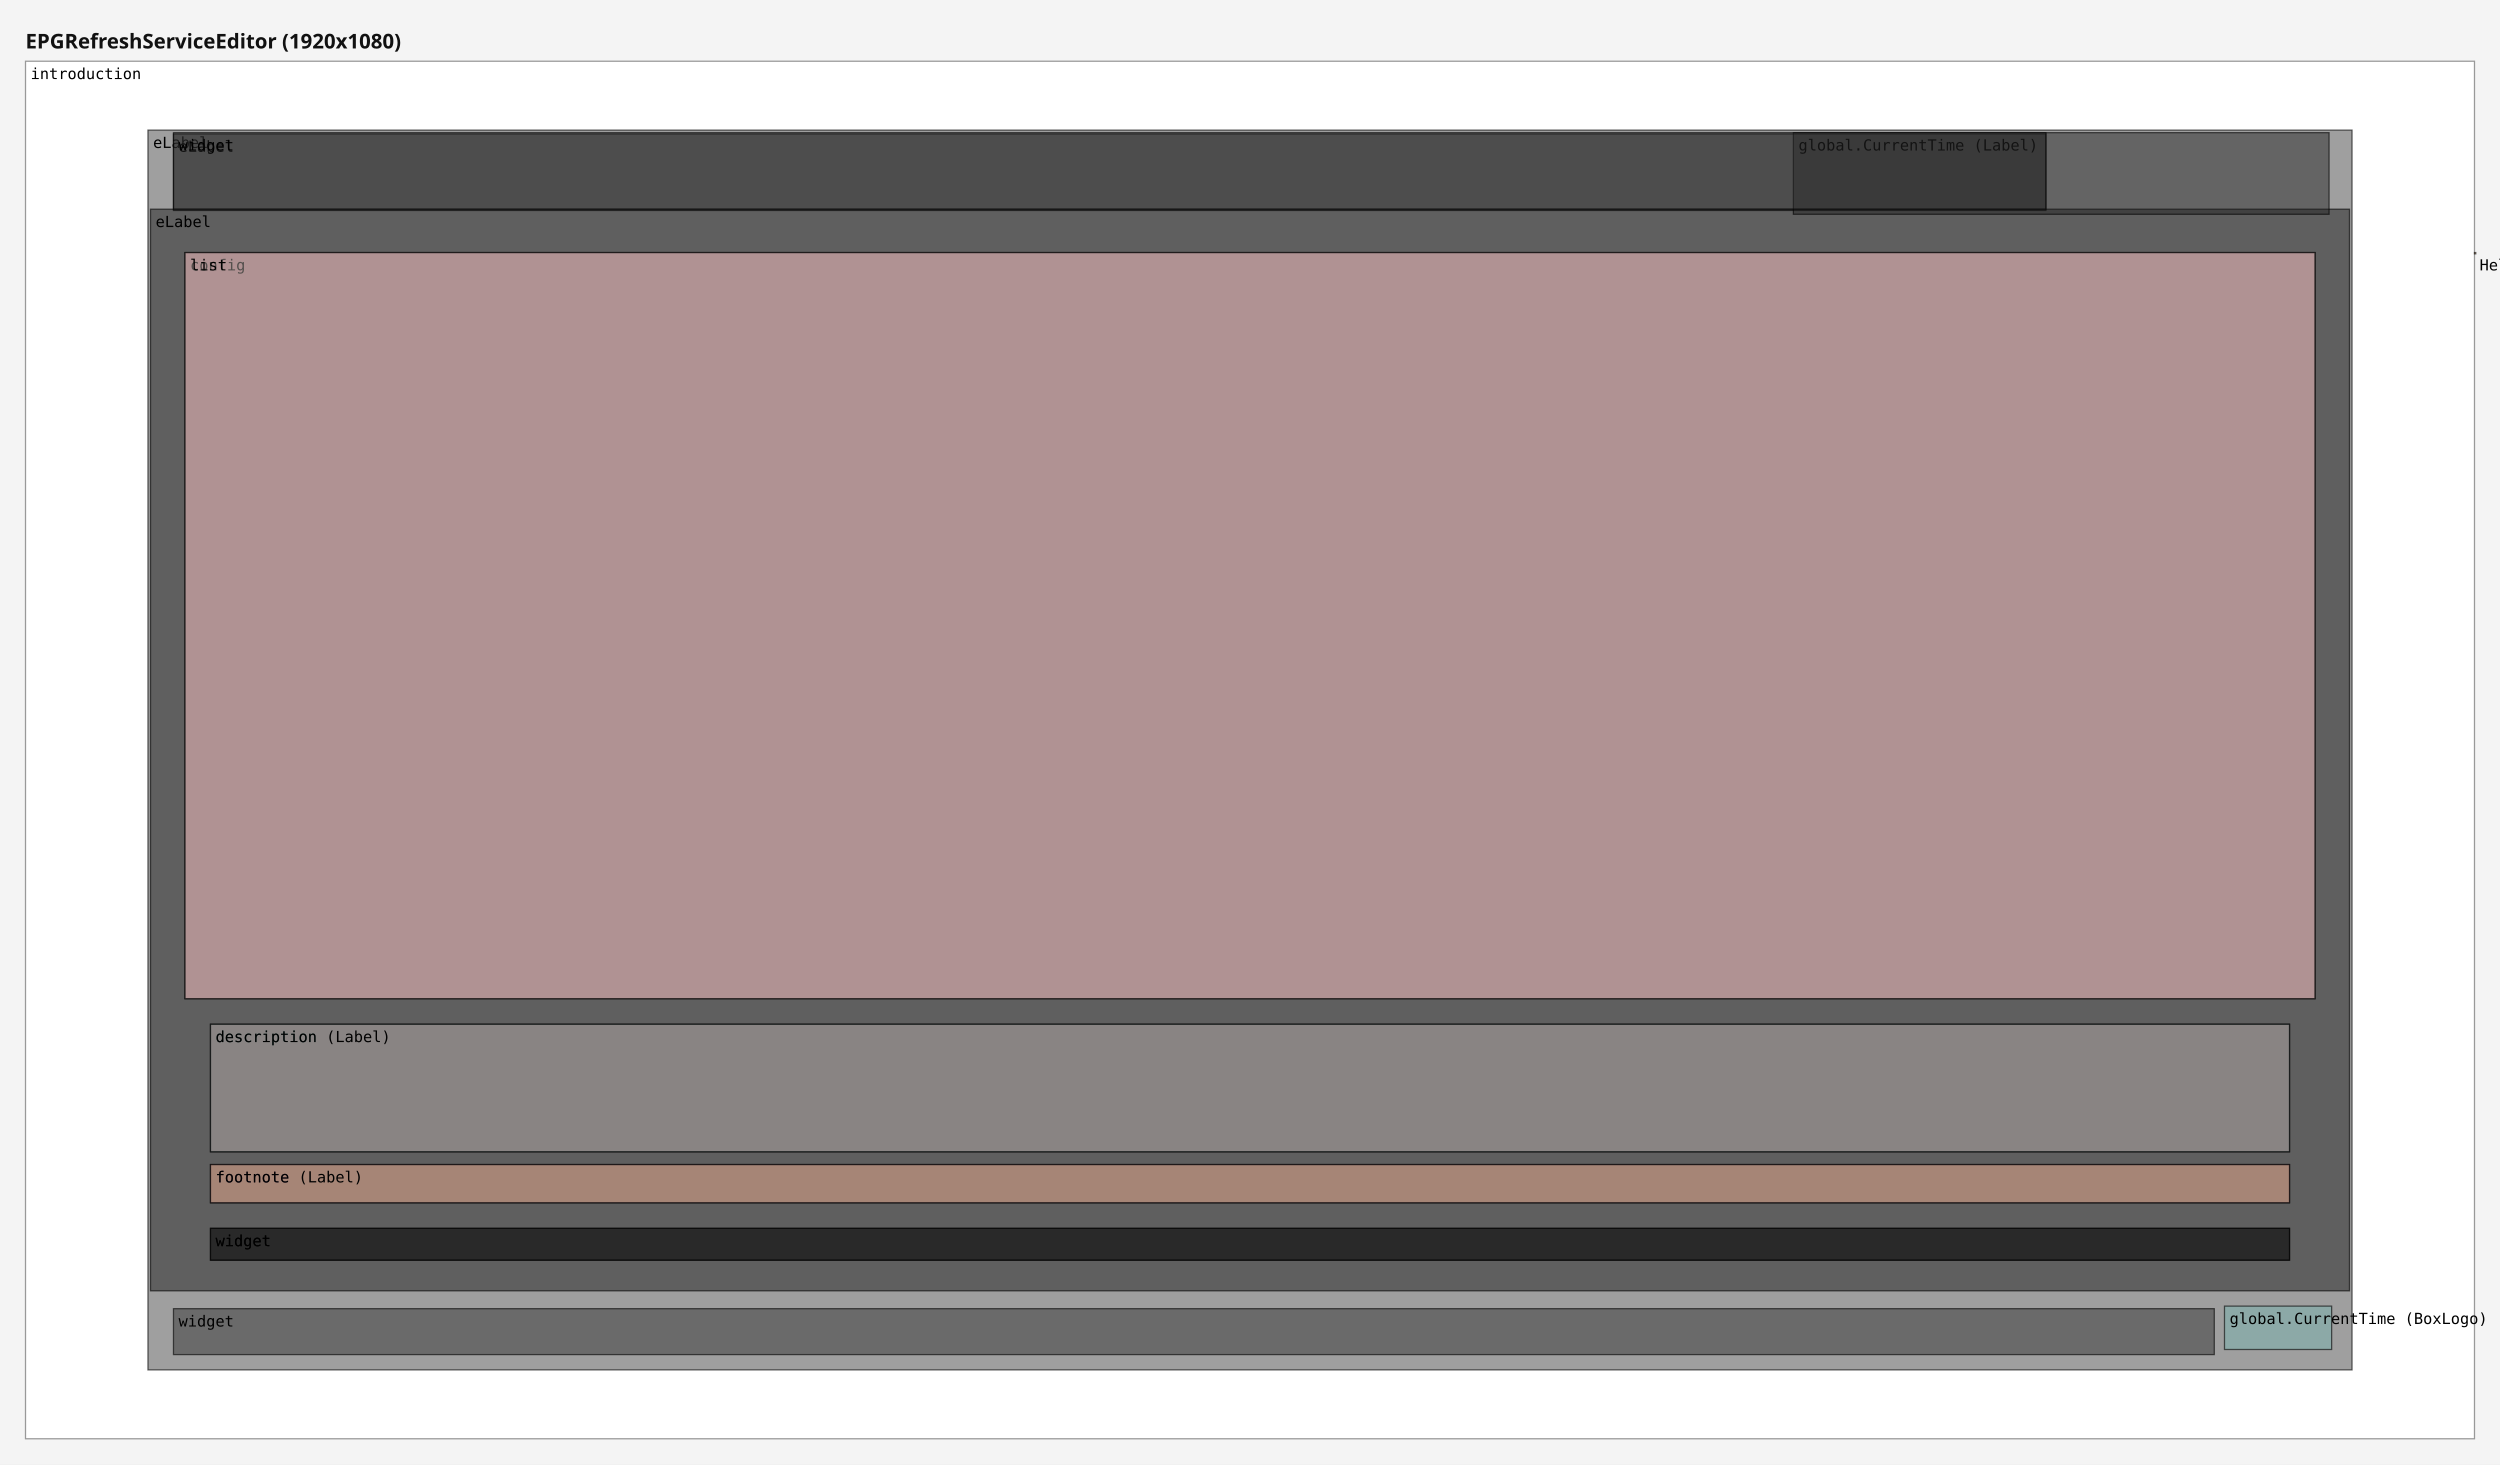
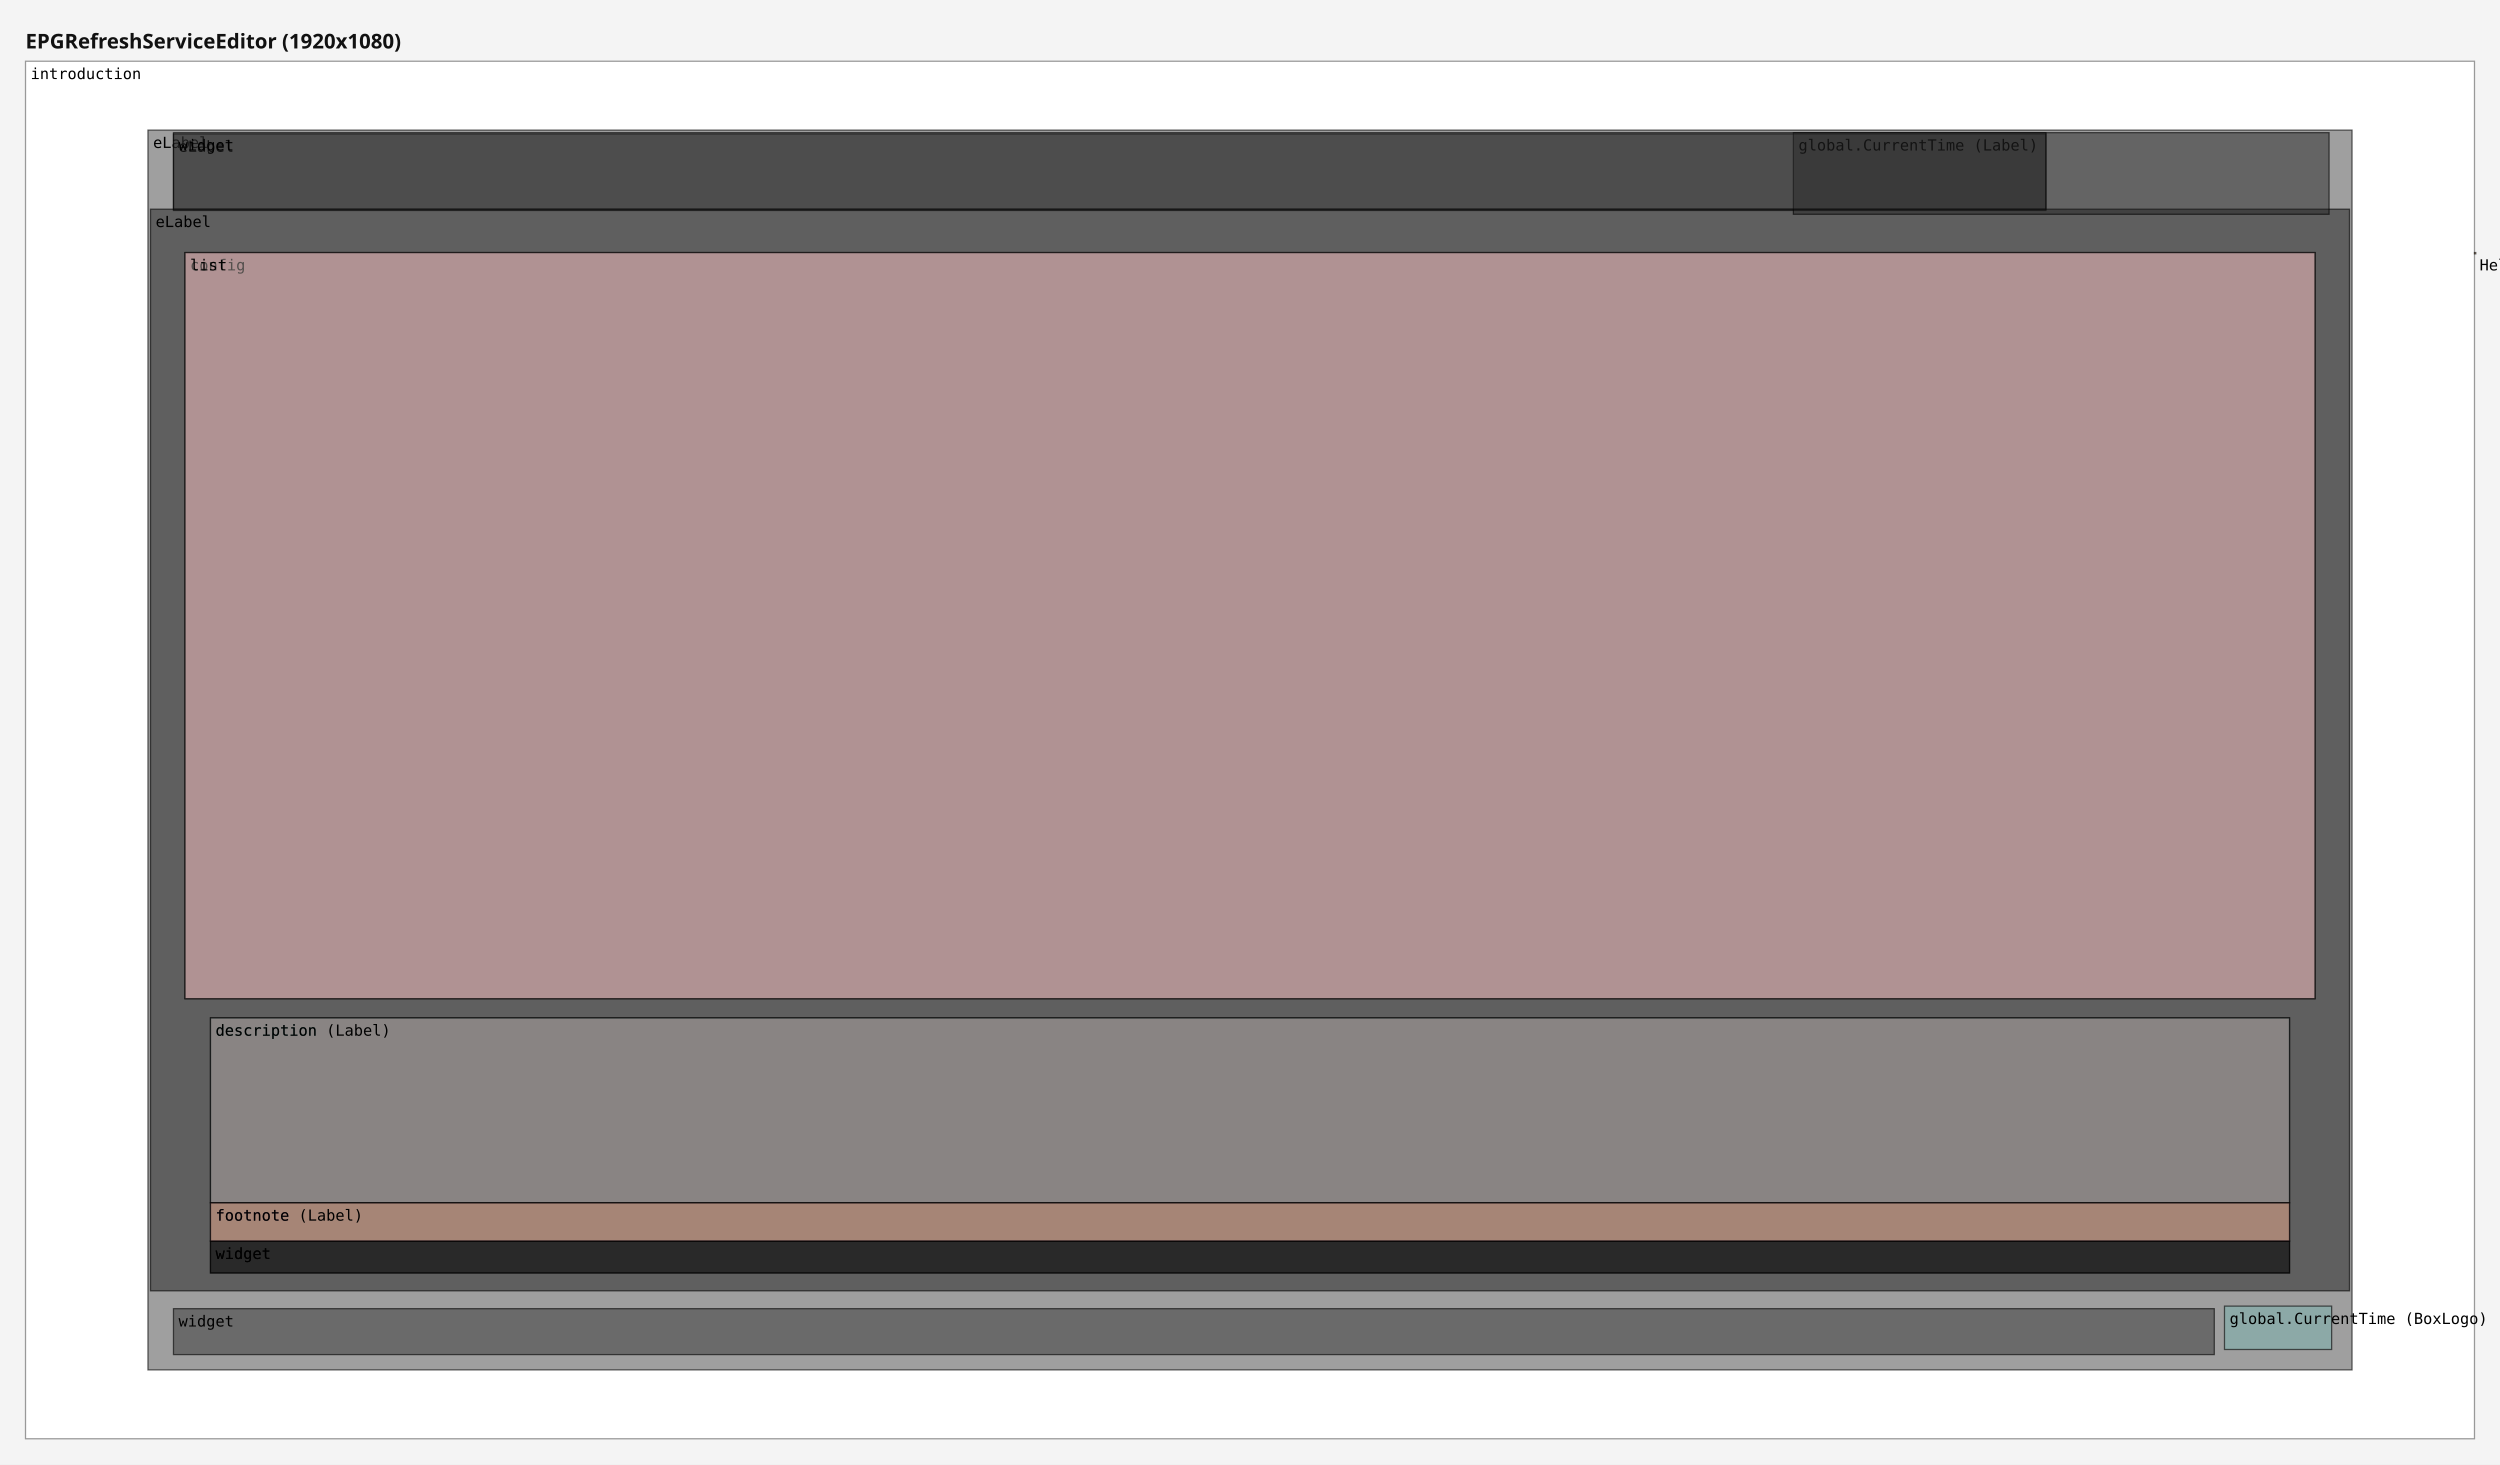
<svg xmlns="http://www.w3.org/2000/svg" width="1960" height="1148" viewBox="0 0 1960 1148">
  <rect x="0" y="0" width="1960" height="1148" fill="#f4f4f4" />
  <text x="20" y="38" font-family="sans-serif" font-size="16" font-weight="bold" fill="#111111">EPGRefreshServiceEditor (1920x1080)</text>
  <g data-screen="0" transform="translate(20,48)">
    <rect x="0" y="0" width="1920" height="1080" fill="#ffffff" stroke="#999999" stroke-width="1" />
    <g>
      <rect data-ref="0:0" x="96" y="54" width="1728" height="972" fill="#2c2c2c" fill-opacity="0.45" stroke="#000000" stroke-opacity="0.6" stroke-width="1" />
      <text x="100" y="68" font-family="monospace" font-size="12" fill="#000000">eLabel</text>
    </g>
    <g>
      <rect data-ref="0:1" x="98" y="116" width="1724" height="848" fill="#121212" fill-opacity="0.45" stroke="#000000" stroke-opacity="0.6" stroke-width="1" />
      <text x="102" y="130" font-family="monospace" font-size="12" fill="#000000">eLabel</text>
    </g>
    <g>
      <rect data-ref="0:3" x="1724" y="976" width="84" height="34" fill="#76b7b2" fill-opacity="0.45" stroke="#000000" stroke-opacity="0.6" stroke-width="1" />
      <text x="1728" y="990" font-family="monospace" font-size="12" fill="#000000">global.CurrentTime (BoxLogo)</text>
    </g>
    <g>
      <rect data-ref="0:7" x="125" y="150" width="1670" height="585" fill="#ff9da7" fill-opacity="0.45" stroke="#000000" stroke-opacity="0.6" stroke-width="1" />
      <text x="129" y="164" font-family="monospace" font-size="12" fill="#000000">config</text>
    </g>
    <g>
-       <rect data-ref="0:8" x="145" y="915" width="1630" height="25" fill="#121212" fill-opacity="0.45" stroke="#000000" stroke-opacity="0.6" stroke-width="1" />
-       <text x="149" y="929" font-family="monospace" font-size="12" fill="#000000">widget</text>
+       <rect data-ref="0:8" x="145" y="925" width="1630" height="25" fill="#121212" fill-opacity="0.45" stroke="#000000" stroke-opacity="0.6" stroke-width="1" />
+       <text x="149" y="939" font-family="monospace" font-size="12" fill="#000000">widget</text>
    </g>
    <g>
      <rect data-ref="0:9" x="125" y="150" width="1670" height="585" fill="#bab0ac" fill-opacity="0.45" stroke="#000000" stroke-opacity="0.6" stroke-width="1" />
      <text x="129" y="164" font-family="monospace" font-size="12" fill="#000000">list</text>
    </g>
    <g>
-       <rect data-ref="0:10" x="145" y="915" width="1630" height="25" fill="#121212" fill-opacity="0.45" stroke="#000000" stroke-opacity="0.6" stroke-width="1" />
-       <text x="149" y="929" font-family="monospace" font-size="12" fill="#000000">widget</text>
+       <rect data-ref="0:10" x="145" y="925" width="1630" height="25" fill="#121212" fill-opacity="0.45" stroke="#000000" stroke-opacity="0.6" stroke-width="1" />
+       <text x="149" y="939" font-family="monospace" font-size="12" fill="#000000">widget</text>
    </g>
    <g>
-       <rect data-ref="0:12" x="145" y="755" width="1630" height="100" fill="#e15759" fill-opacity="0.45" stroke="#000000" stroke-opacity="0.6" stroke-width="1" />
-       <text x="149" y="769" font-family="monospace" font-size="12" fill="#000000">description</text>
+       <rect data-ref="0:12" x="145" y="750" width="1630" height="145" fill="#e15759" fill-opacity="0.45" stroke="#000000" stroke-opacity="0.6" stroke-width="1" />
+       <text x="149" y="764" font-family="monospace" font-size="12" fill="#000000">description</text>
    </g>
    <g>
-       <rect data-ref="0:13" x="145" y="755" width="1630" height="100" fill="#76b7b2" fill-opacity="0.45" stroke="#000000" stroke-opacity="0.6" stroke-width="1" />
-       <text x="149" y="769" font-family="monospace" font-size="12" fill="#000000">description (Label)</text>
+       <rect data-ref="0:13" x="145" y="750" width="1630" height="145" fill="#76b7b2" fill-opacity="0.45" stroke="#000000" stroke-opacity="0.6" stroke-width="1" />
+       <text x="149" y="764" font-family="monospace" font-size="12" fill="#000000">description (Label)</text>
    </g>
    <g>
      <rect data-ref="0:14" x="0" y="0" width="0" height="0" fill="#59a14f" fill-opacity="0.45" stroke="#000000" stroke-opacity="0.6" stroke-width="1" />
      <text x="4" y="14" font-family="monospace" font-size="12" fill="#000000">introduction</text>
    </g>
    <g>
      <rect data-ref="0:11" x="1920" y="150" width="1" height="1" fill="#f28e2b" fill-opacity="0.45" stroke="#000000" stroke-opacity="0.6" stroke-width="1" />
      <text x="1924" y="164" font-family="monospace" font-size="12" fill="#000000">HelpWindow</text>
    </g>
    <g>
-       <rect data-ref="0:15" x="145" y="865" width="1630" height="30" fill="#edc948" fill-opacity="0.45" stroke="#000000" stroke-opacity="0.6" stroke-width="1" />
-       <text x="149" y="879" font-family="monospace" font-size="12" fill="#000000">footnote</text>
+       <rect data-ref="0:15" x="145" y="895" width="1630" height="30" fill="#edc948" fill-opacity="0.45" stroke="#000000" stroke-opacity="0.6" stroke-width="1" />
+       <text x="149" y="909" font-family="monospace" font-size="12" fill="#000000">footnote</text>
    </g>
    <g>
      <rect data-ref="0:2" x="116" y="978" width="1600" height="36" fill="#2c2c2c" fill-opacity="0.45" stroke="#000000" stroke-opacity="0.6" stroke-width="1" />
      <text x="120" y="992" font-family="monospace" font-size="12" fill="#000000">widget</text>
    </g>
    <g>
      <rect data-ref="0:5" x="116" y="57" width="1468" height="60" fill="#2c2c2c" fill-opacity="0.45" stroke="#000000" stroke-opacity="0.6" stroke-width="1" />
      <text x="120" y="71" font-family="monospace" font-size="12" fill="#000000">eLabel</text>
    </g>
    <g>
      <rect data-ref="0:4" x="1386" y="56" width="420" height="64" fill="#1d1d1d" fill-opacity="0.45" stroke="#000000" stroke-opacity="0.6" stroke-width="1" />
      <text x="1390" y="70" font-family="monospace" font-size="12" fill="#000000">global.CurrentTime (Label)</text>
    </g>
    <g>
      <rect data-ref="0:6" x="116" y="56" width="1468" height="60" fill="#2c2c2c" fill-opacity="0.45" stroke="#000000" stroke-opacity="0.6" stroke-width="1" />
      <text x="120" y="70" font-family="monospace" font-size="12" fill="#000000">widget</text>
    </g>
    <g>
-       <rect data-ref="0:16" x="145" y="865" width="1630" height="30" fill="#b07aa1" fill-opacity="0.45" stroke="#000000" stroke-opacity="0.6" stroke-width="1" />
-       <text x="149" y="879" font-family="monospace" font-size="12" fill="#000000">footnote (Label)</text>
+       <rect data-ref="0:16" x="145" y="895" width="1630" height="30" fill="#b07aa1" fill-opacity="0.45" stroke="#000000" stroke-opacity="0.6" stroke-width="1" />
+       <text x="149" y="909" font-family="monospace" font-size="12" fill="#000000">footnote (Label)</text>
    </g>
  </g>
</svg>
